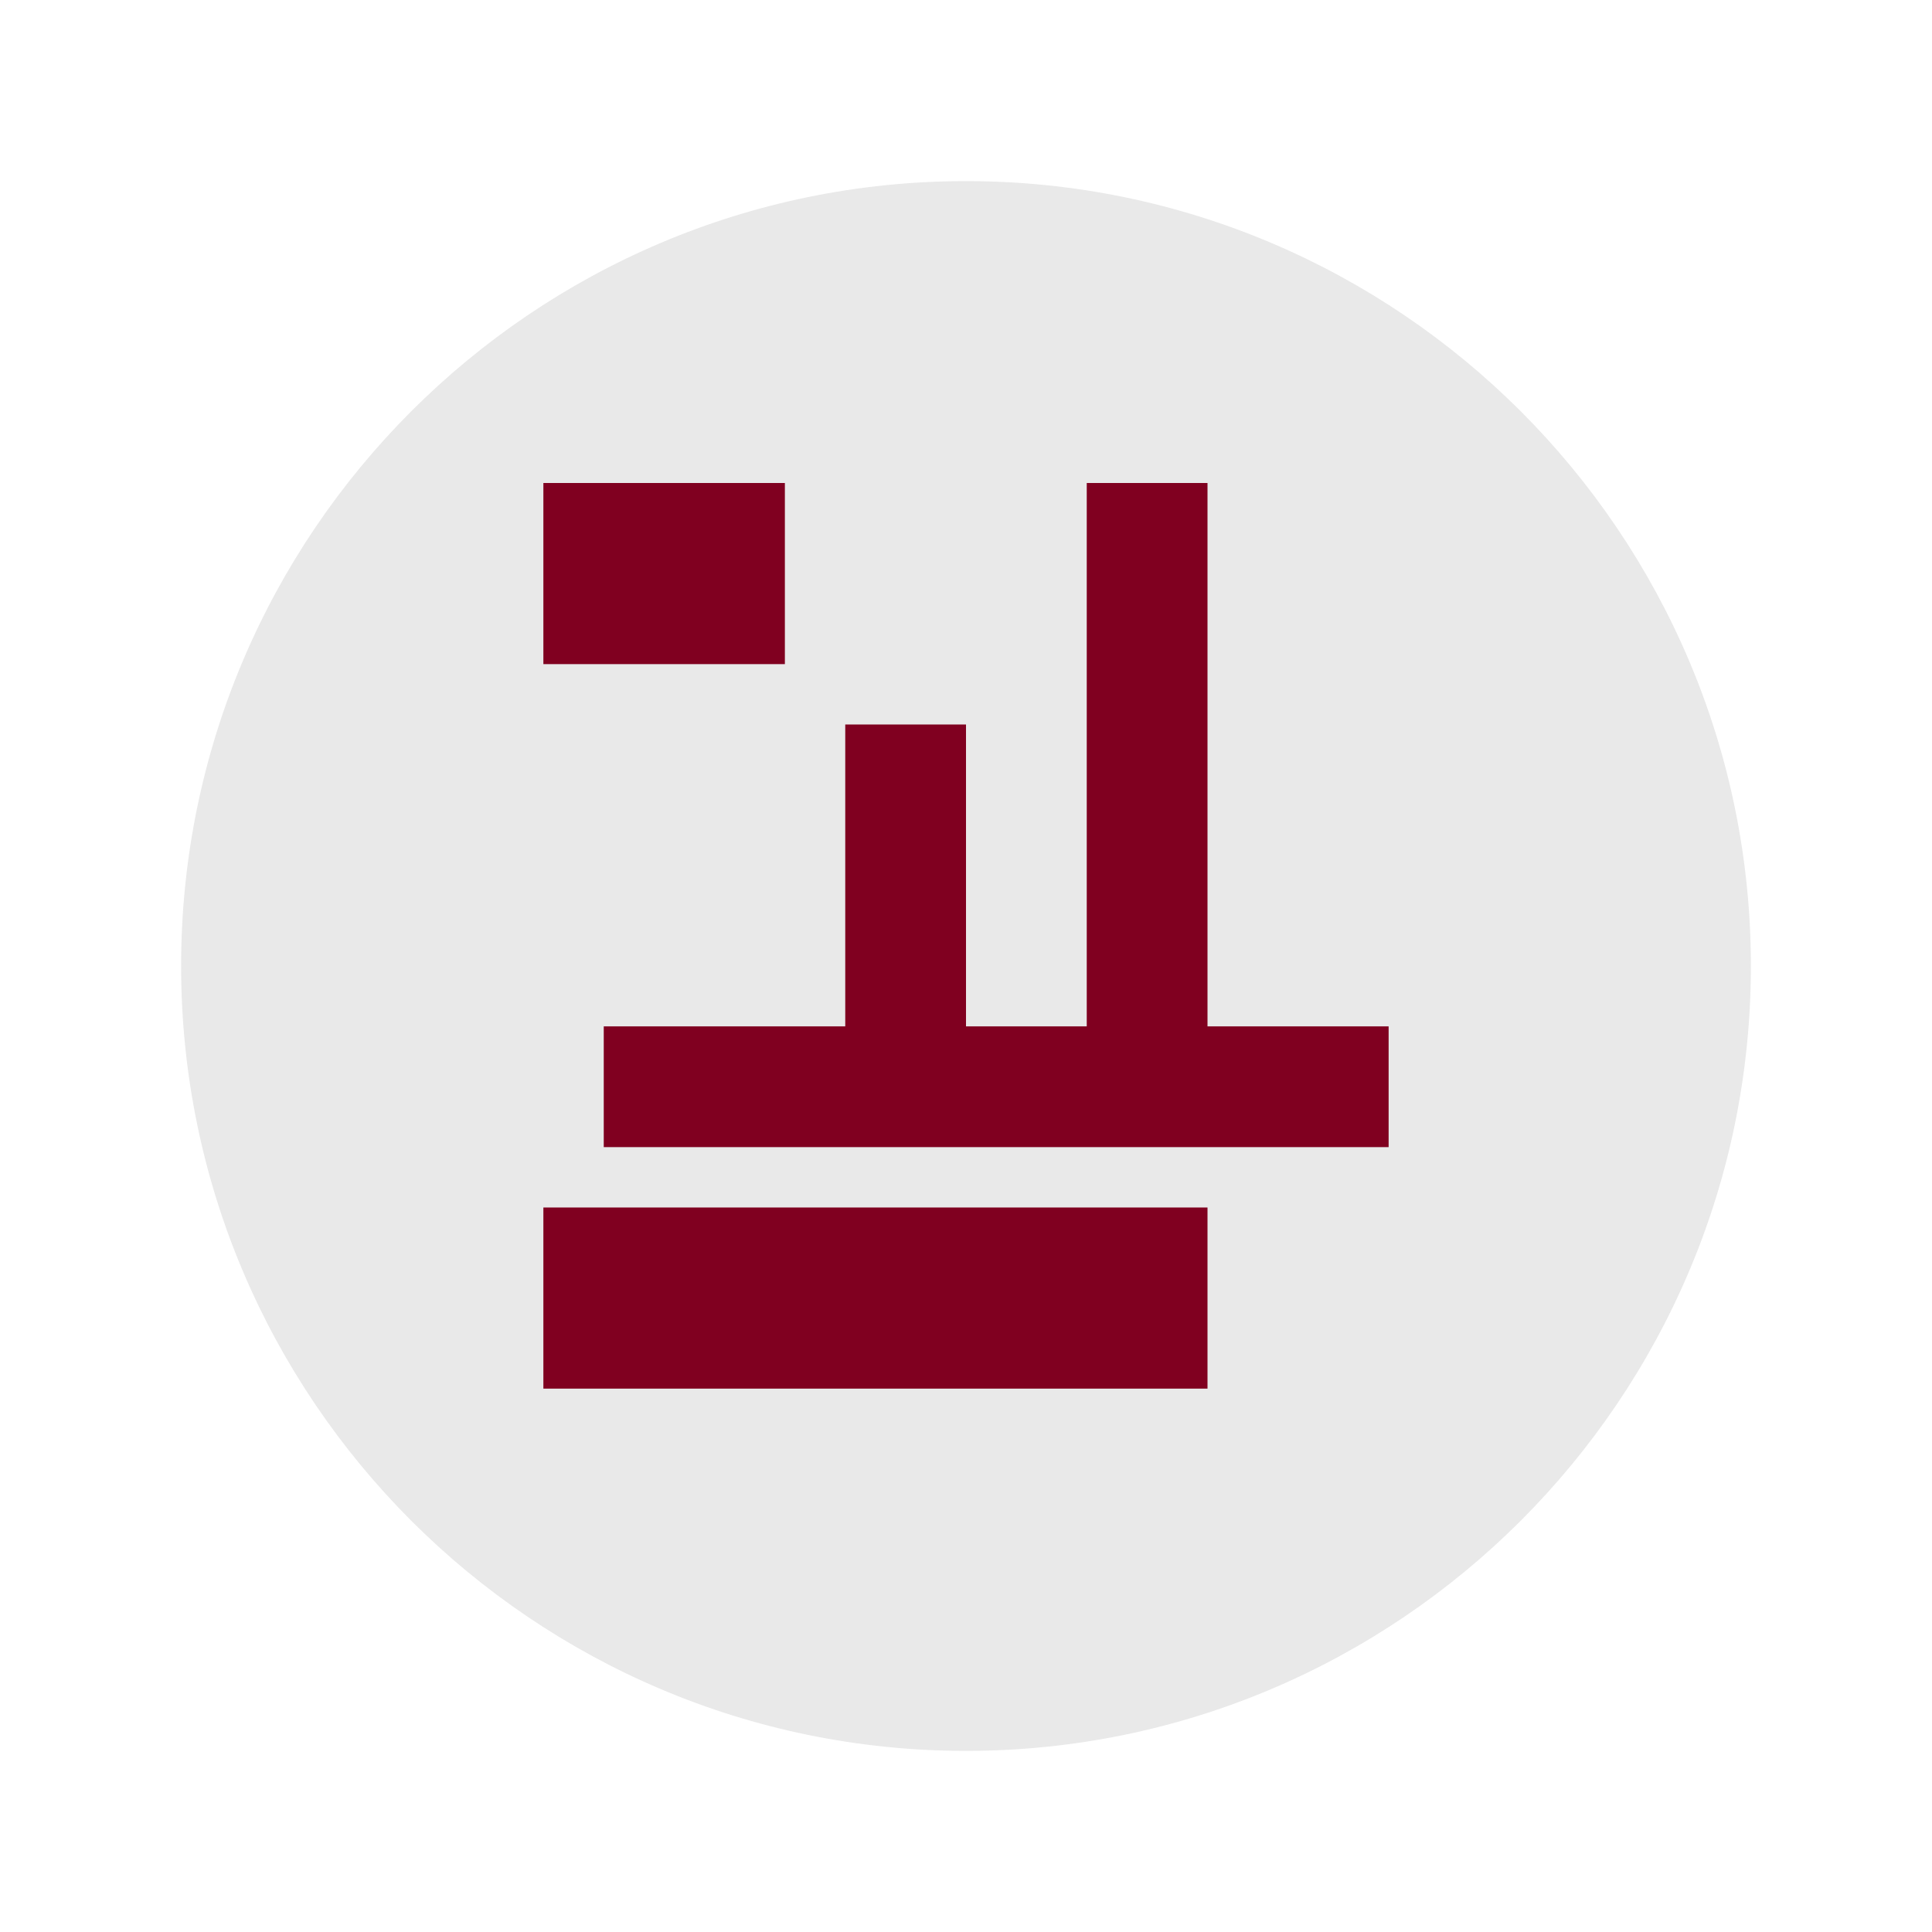
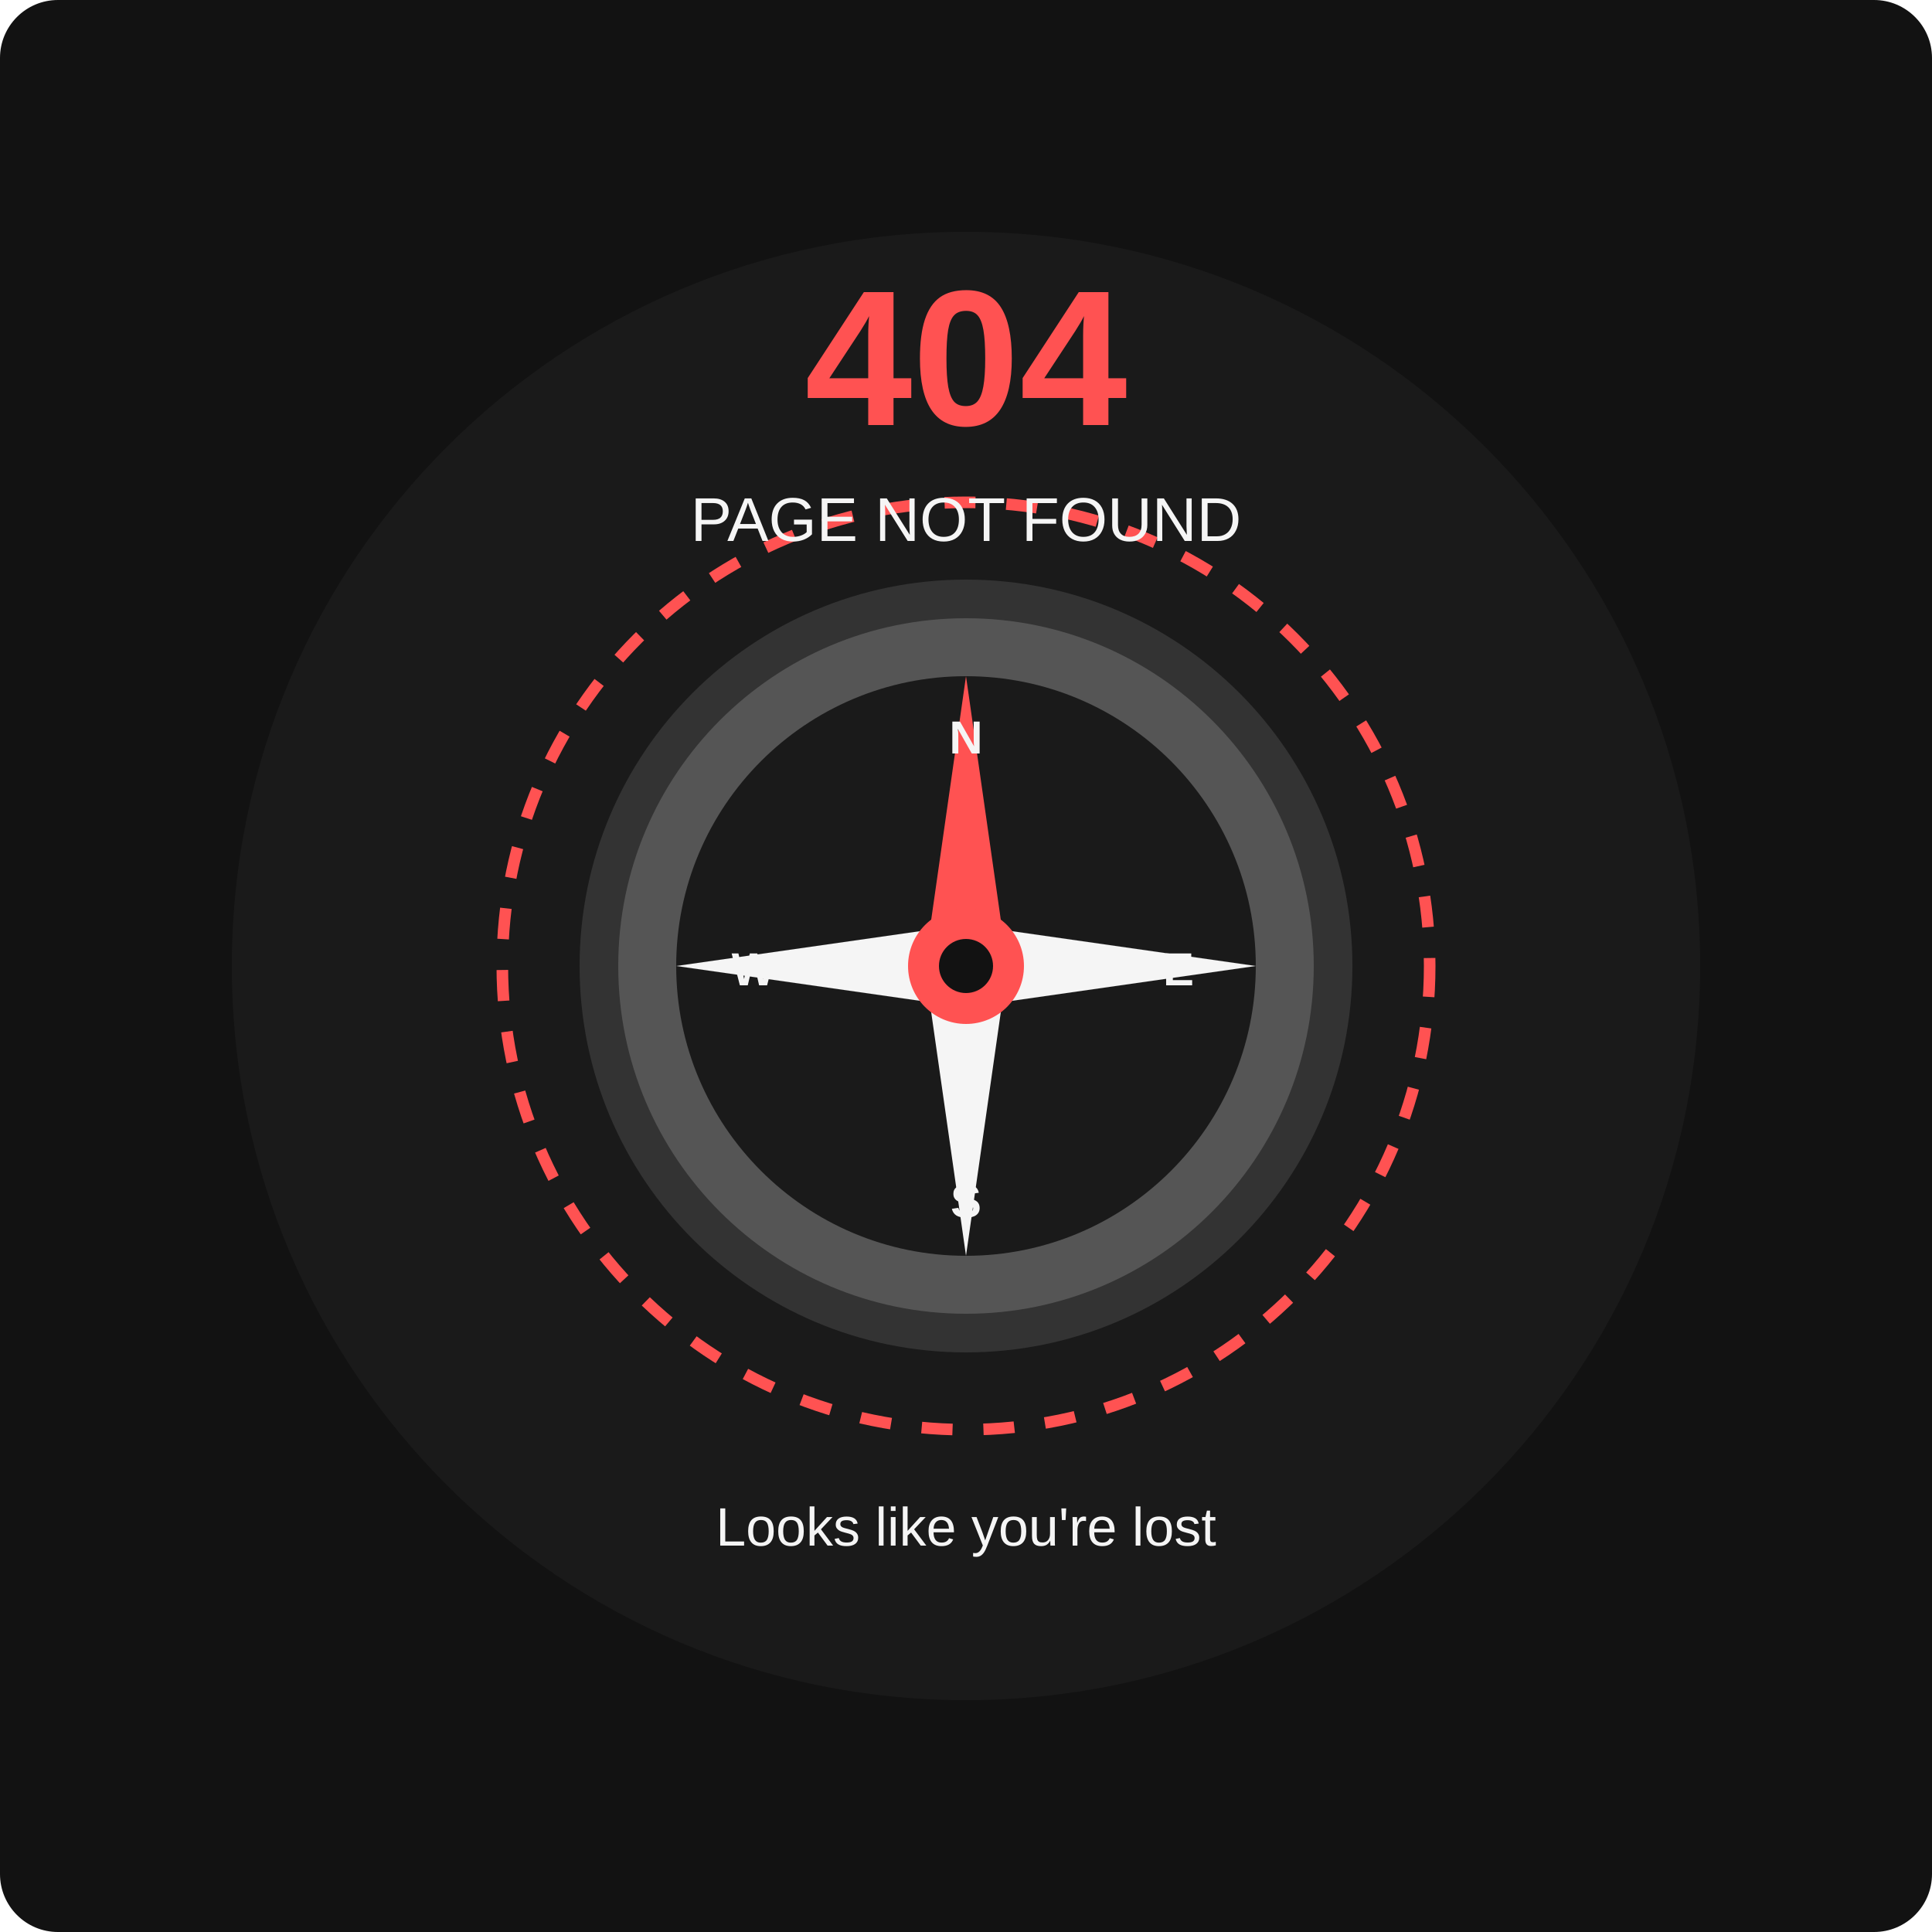
- <svg xmlns="http://www.w3.org/2000/svg" width="512" height="512" viewBox="0 0 512 512" fill="none">
-   <path d="M256 48C141.31 48 48 141.31 48 256C48 370.69 141.31 464 256 464C370.69 464 464 370.69 464 256C464 141.31 370.69 48 256 48Z" fill="#1A1A1A" opacity="0.1" />
-   <path d="M320 272V128H288V272H256V192H224V272H160V304H368V272H320Z" fill="#800020" />
-   <path d="M208 176V128H144V176H208Z" fill="#800020" />
-   <path d="M144 320V368H320V320H144Z" fill="#800020" />
+ <svg xmlns="http://www.w3.org/2000/svg" viewBox="0 0 500 500">
+   <defs>
+     <style>
+       .cls-1 {
+         fill: #121212;
+       }
+       .cls-2 {
+         fill: #1a1a1a;
+       }
+       .cls-3 {
+         fill: #ff5252;
+       }
+       .cls-4 {
+         fill: #f5f5f5;
+       }
+       .cls-5 {
+         fill: #333;
+       }
+       .cls-6 {
+         fill: #555;
+       }
+       .cls-7 {
+         fill: none;
+         stroke: #ff5252;
+         stroke-width: 3px;
+         stroke-dasharray: 8;
+       }
+     </style>
+   </defs>
+   <rect class="cls-1" width="500" height="500" rx="15" ry="15" />
+   <circle class="cls-2" cx="250" cy="250" r="190" />
+   <circle class="cls-5" cx="250" cy="250" r="100" />
+   <circle class="cls-6" cx="250" cy="250" r="90" />
+   <circle class="cls-2" cx="250" cy="250" r="75" />
+   <polygon class="cls-3" points="250,175 260,245 250,250 240,245 250,175" />
+   <polygon class="cls-4" points="250,325 240,255 250,250 260,255 250,325" />
+   <polygon class="cls-4" points="175,250 245,240 250,250 245,260 175,250" />
+   <polygon class="cls-4" points="325,250 255,260 250,250 255,240 325,250" />
+   <circle class="cls-3" cx="250" cy="250" r="15" />
+   <circle class="cls-1" cx="250" cy="250" r="7" />
+   <text x="250" y="195" text-anchor="middle" fill="#f5f5f5" font-family="Arial" font-weight="bold" font-size="12">N</text>
+   <text x="305" y="255" text-anchor="middle" fill="#f5f5f5" font-family="Arial" font-weight="bold" font-size="12">E</text>
+   <text x="250" y="315" text-anchor="middle" fill="#f5f5f5" font-family="Arial" font-weight="bold" font-size="12">S</text>
+   <text x="195" y="255" text-anchor="middle" fill="#f5f5f5" font-family="Arial" font-weight="bold" font-size="12">W</text>
+   <circle class="cls-7" cx="250" cy="250" r="120" />
+   <text x="250" y="110" text-anchor="middle" fill="#ff5252" font-family="Arial" font-weight="bold" font-size="50">404</text>
+   <text x="250" y="140" text-anchor="middle" fill="#f5f5f5" font-family="Arial" font-size="16">PAGE NOT FOUND</text>
+   <text x="250" y="400" text-anchor="middle" fill="#f5f5f5" font-family="Arial" font-size="14">Looks like you're lost</text>
</svg>
